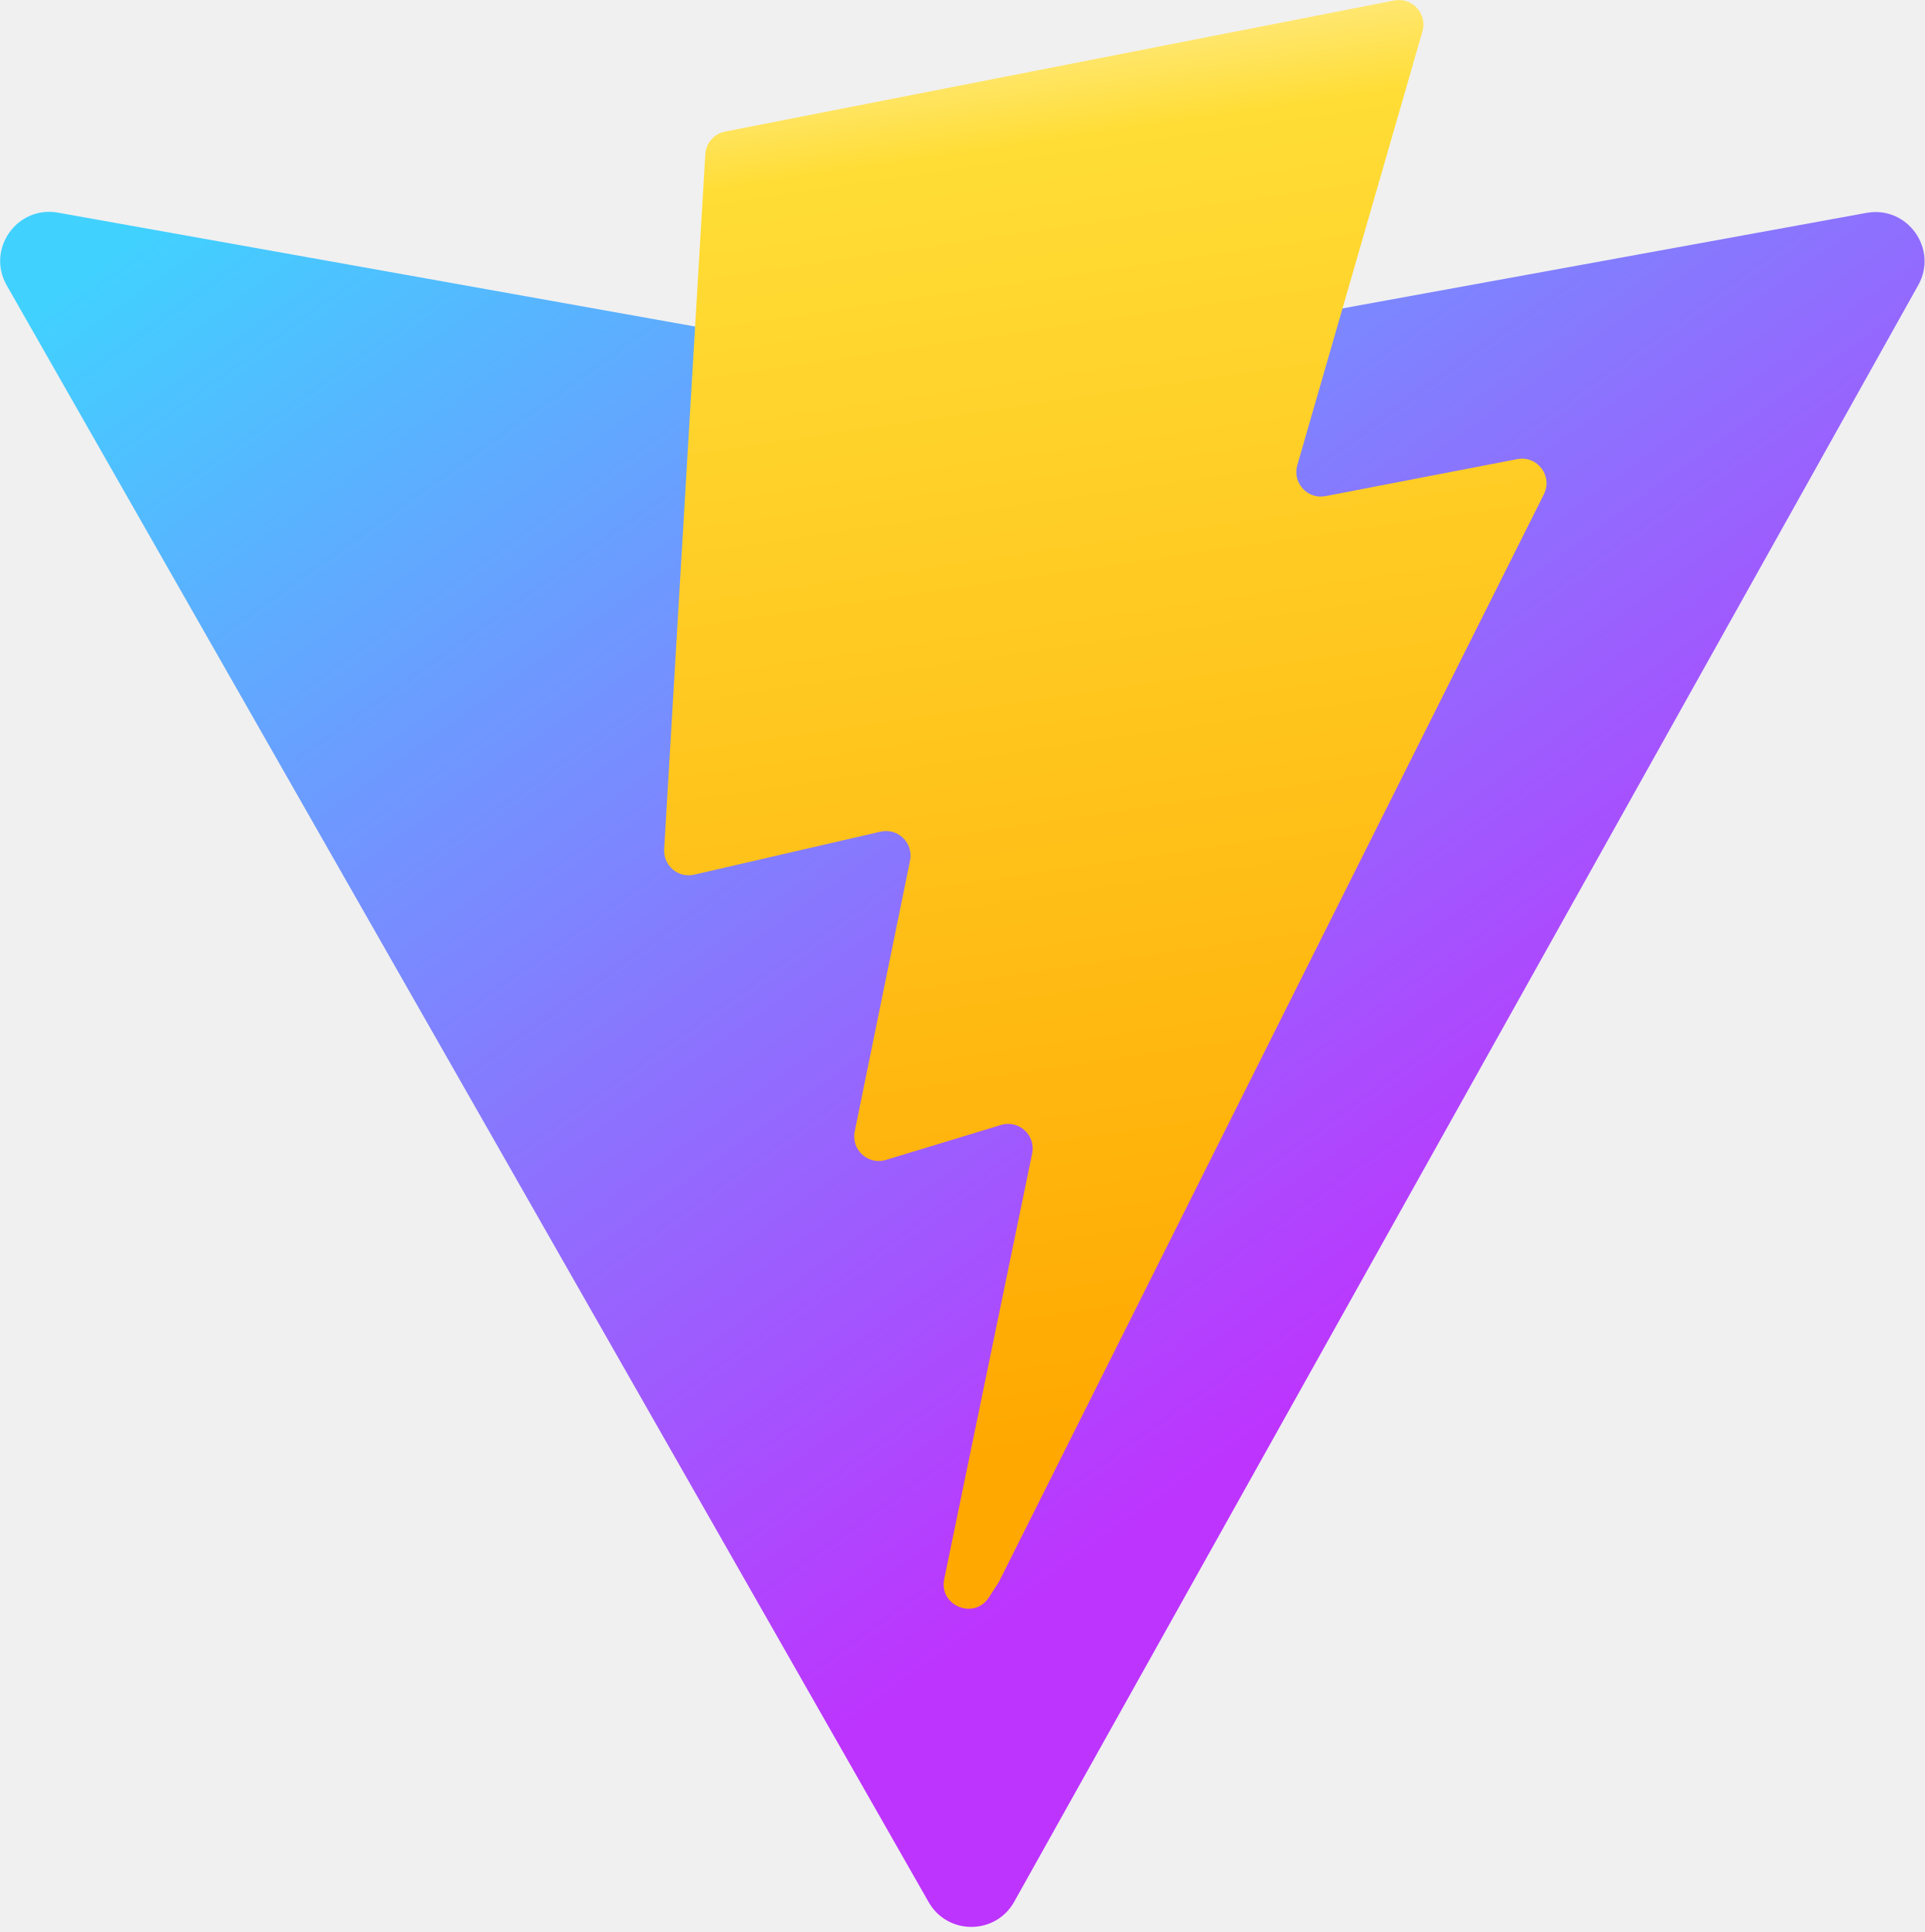
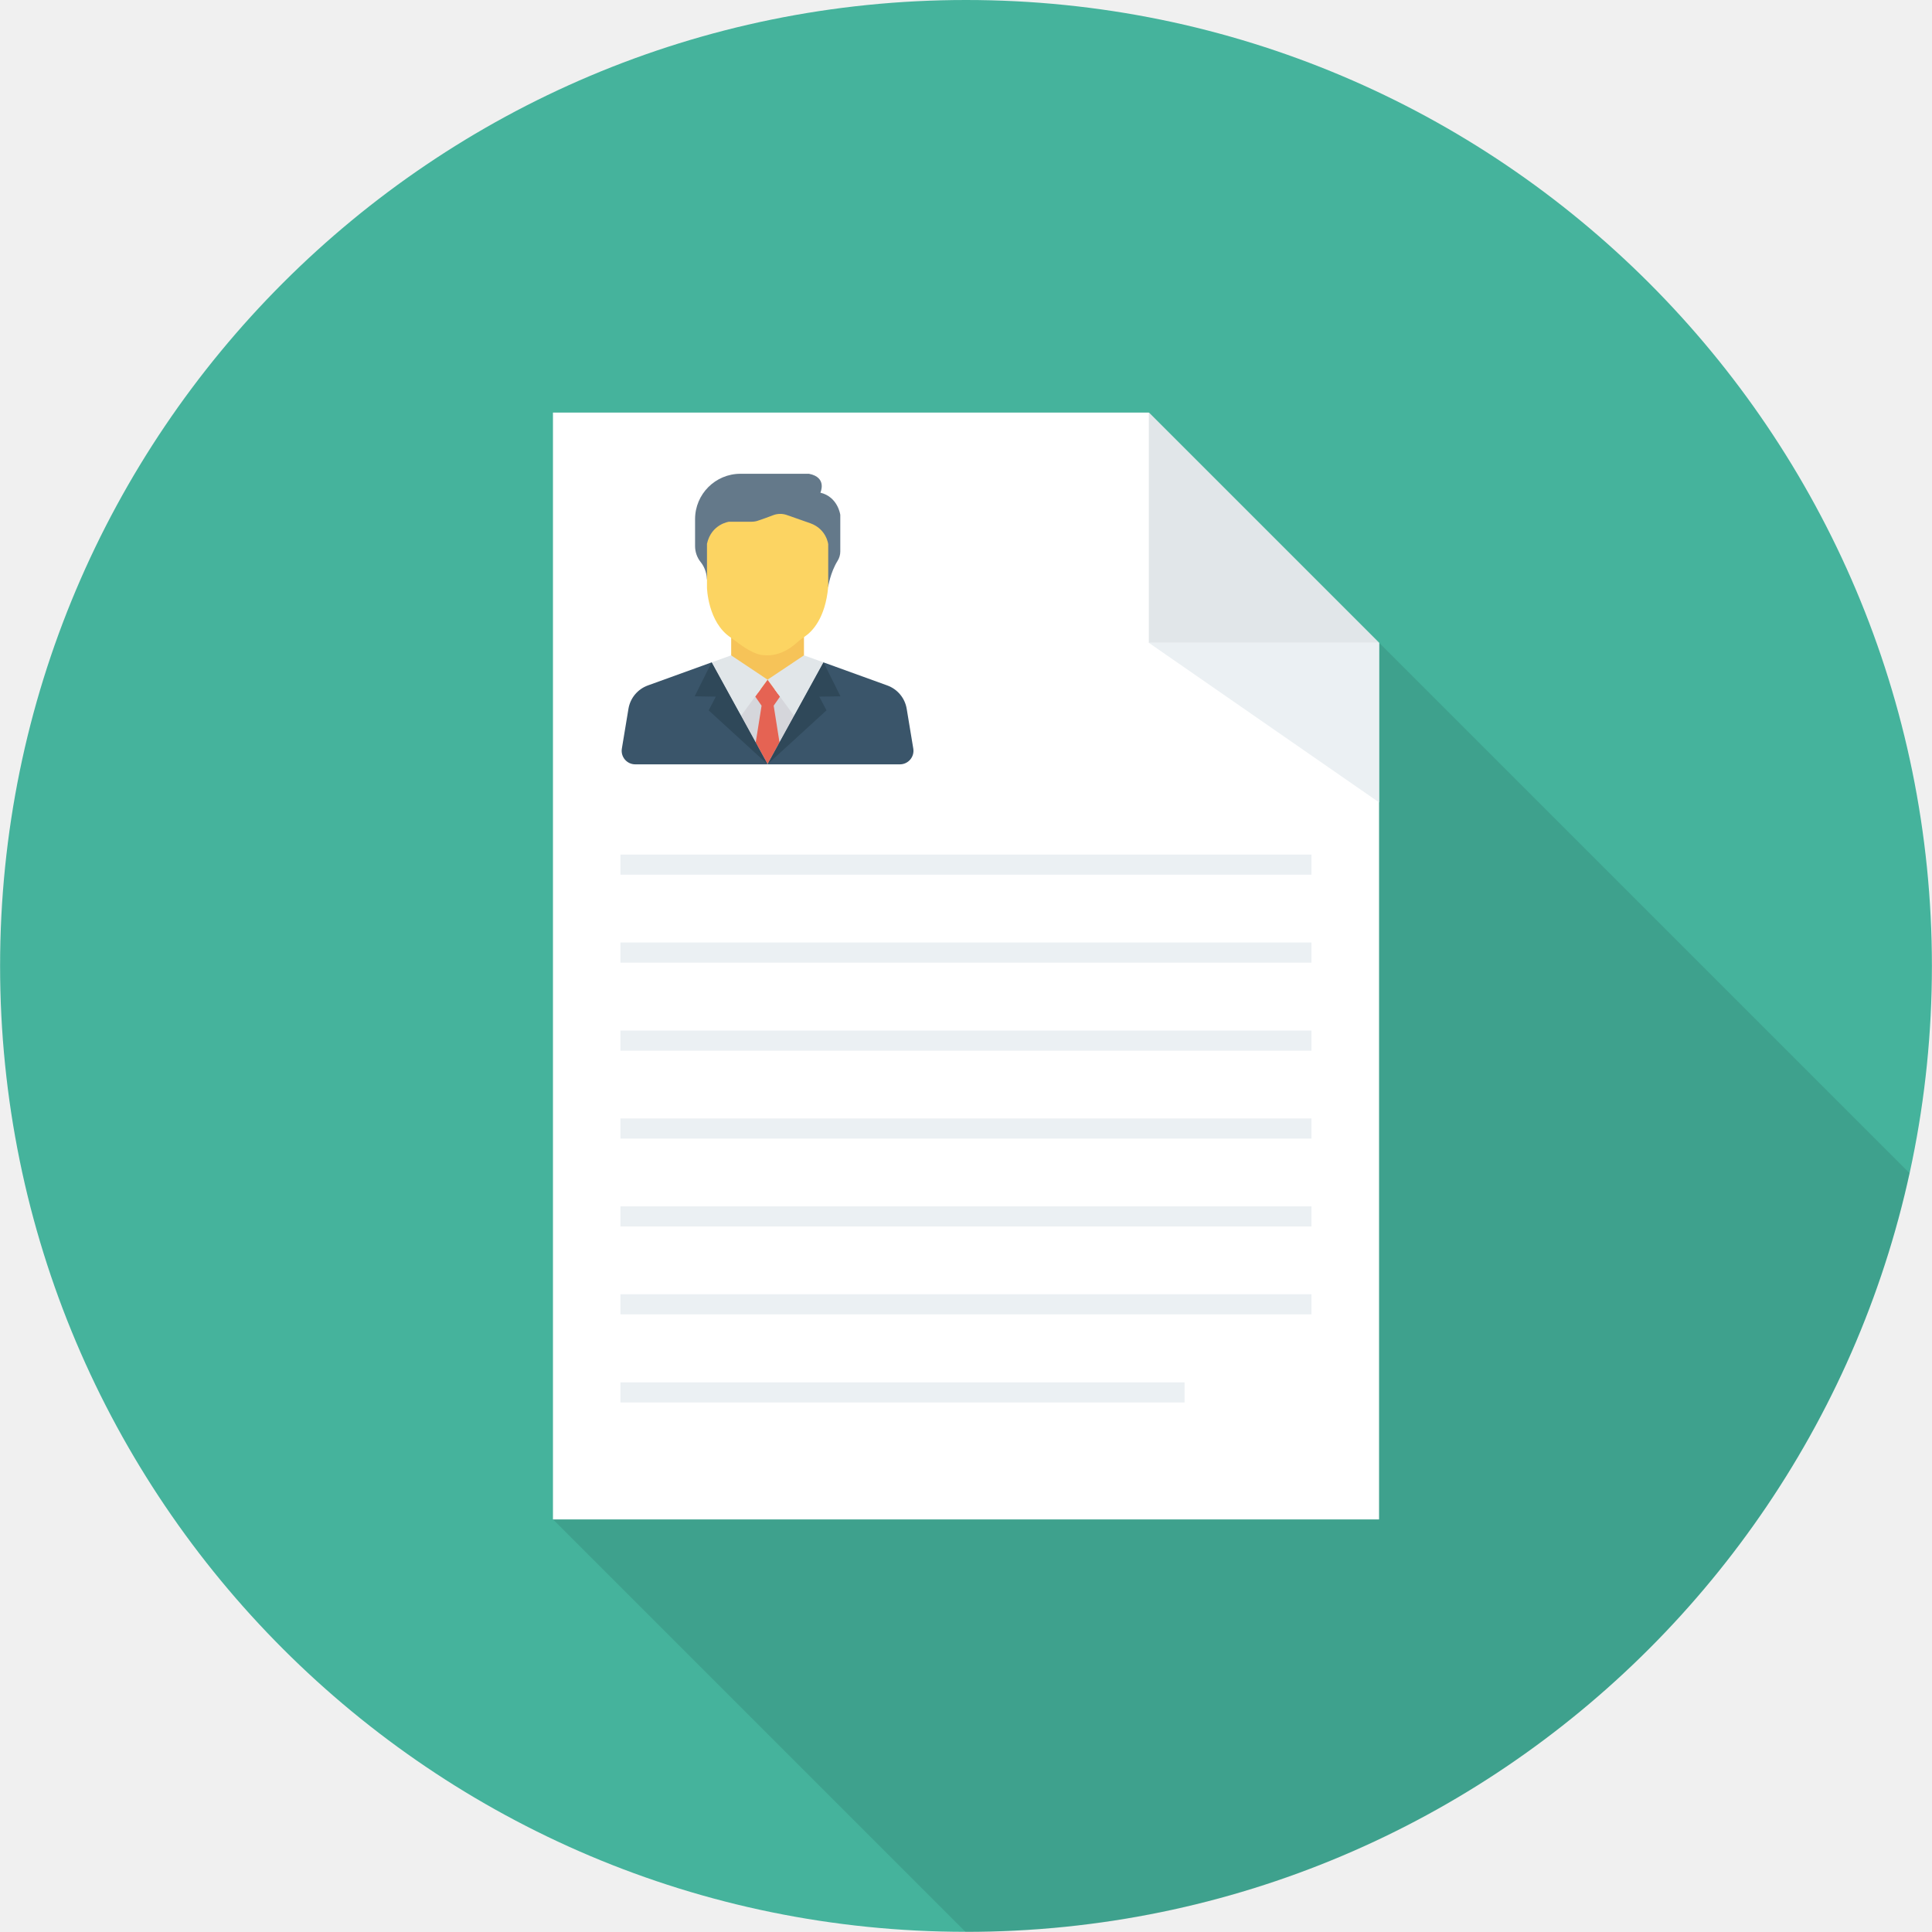
- <svg xmlns="http://www.w3.org/2000/svg" aria-hidden="true" role="img" class="iconify iconify--logos" width="31.88" height="32" preserveAspectRatio="xMidYMid meet" viewBox="0 0 256 257">
-   <defs>
-     <linearGradient id="IconifyId1813088fe1fbc01fb466" x1="-.828%" x2="57.636%" y1="7.652%" y2="78.411%">
-       <stop offset="0%" stop-color="#41D1FF" />
-       <stop offset="100%" stop-color="#BD34FE" />
-     </linearGradient>
-     <linearGradient id="IconifyId1813088fe1fbc01fb467" x1="43.376%" x2="50.316%" y1="2.242%" y2="89.03%">
-       <stop offset="0%" stop-color="#FFEA83" />
-       <stop offset="8.333%" stop-color="#FFDD35" />
-       <stop offset="100%" stop-color="#FFA800" />
-     </linearGradient>
-   </defs>
-   <path fill="url(#IconifyId1813088fe1fbc01fb466)" d="M255.153 37.938L134.897 252.976c-2.483 4.44-8.862 4.466-11.382.048L.875 37.958c-2.746-4.814 1.371-10.646 6.827-9.67l120.385 21.517a6.537 6.537 0 0 0 2.322-.004l117.867-21.483c5.438-.991 9.574 4.796 6.877 9.62Z" />
-   <path fill="url(#IconifyId1813088fe1fbc01fb467)" d="M185.432.063L96.44 17.501a3.268 3.268 0 0 0-2.634 3.014l-5.474 92.456a3.268 3.268 0 0 0 3.997 3.378l24.777-5.718c2.318-.535 4.413 1.507 3.936 3.838l-7.361 36.047c-.495 2.426 1.782 4.5 4.151 3.78l15.304-4.649c2.372-.72 4.652 1.36 4.15 3.788l-11.698 56.621c-.732 3.542 3.979 5.473 5.943 2.437l1.313-2.028l72.516-144.72c1.215-2.423-.88-5.186-3.54-4.672l-25.505 4.922c-2.396.462-4.435-1.77-3.759-4.114l16.646-57.705c.677-2.35-1.37-4.583-3.769-4.113Z" />
+ <svg xmlns="http://www.w3.org/2000/svg" version="1.1" id="Layer_1" viewBox="0 0 451.319 451.319" xml:space="preserve">
+   <circle style="fill:#45B39C;" cx="225.659" cy="225.638" r="225.638" />
+   <path style="opacity:0.1;enable-background:new    ;" d="M129.188,96.37v258.566l96.38,96.38c0.031,0,0.061,0.002,0.092,0.002  c108.013,0,198.249-75.908,220.403-177.276L268.391,96.37C268.391,96.37,129.188,96.37,129.188,96.37z M179.306,158.754l0.01,0.014  l-0.01,0.006V158.754z M179.306,178.551l-0.013-0.013l0.012-0.011h0l0.012,0.011L179.306,178.551z M179.333,158.756l-0.004,0.002  l0.004-0.005V158.756z" />
+   <polygon style="fill:#FFFFFF;" points="268.371,96.378 129.169,96.378 129.169,354.944 322.152,354.944 322.152,150.159 " />
+   <polygon style="fill:#E1E6E9;" points="268.371,150.159 322.152,150.159 268.371,96.378 " />
+   <polygon style="fill:#EBF0F3;" points="322.152,150.159 268.371,150.159 322.152,187.438 " />
+   <g>
+     <path style="fill:#F6C358;" d="M179.284,162.098l0.023,0.015l0,0v-0.02l0.01,0.014l0.012-0.008v0l0.004-0.005v0.003l8.473-5.663   l0.001,0v-9.385c-0.641,0.441-1.256,0.92-1.834,1.441c-3.718,3.361-7.365,2.785-7.365,2.785c-2.224,0.059-5.393-2.22-6.744-3.281   c-0.344-0.27-0.697-0.528-1.059-0.773v9.212l0,0L179.284,162.098z" />
+     <polygon style="fill:#F6C358;" points="179.306,158.775 179.306,158.775 179.306,158.774 179.306,158.774 176.565,162.508    176.565,162.508  " />
+   </g>
+   <path style="fill:#64798A;" d="M193.474,137.047c0,0,0.49-3.308,2.184-6.026c0.411-0.66,0.636-1.418,0.636-2.196v-8.551  c0,0-0.534-4.193-4.65-5.184c0,0,1.677-3.571-2.668-4.415h-16.009l0,0c-5.852,0-10.597,4.744-10.597,10.597v6.282  c0,1.361,0.456,2.685,1.308,3.747c0.671,0.835,1.367,2.148,1.475,4.048" />
+   <path style="fill:#FCD462;" d="M178.608,153.056c0,0,3.647,0.576,7.365-2.785c0.578-0.522,1.193-1,1.834-1.441  c0.063-0.044,0.125-0.089,0.189-0.132c1.646-1.106,4.809-4.171,5.479-11.651v-9.911c0,0-0.381-3.507-4.117-4.879l-5.552-1.949  c-1.035-0.363-2.165-0.349-3.191,0.04c-1.15,0.437-2.669,1.002-3.625,1.308c-0.458,0.147-0.936,0.22-1.417,0.22h-5.275  c0,0-4.117,0.534-5.146,5.145v8.327v1.927c0,0,0.179,8.1,5.542,11.65c0.038,0.025,0.073,0.052,0.111,0.077  c0.362,0.244,0.715,0.503,1.059,0.773C173.215,150.836,176.384,153.115,178.608,153.056z" />
+   <g>
+     <polygon style="fill:#D5D6DB;" points="182.048,161.783 180.312,164.275 181.915,174.376 185.931,167.073  " />
+     <polygon style="fill:#D5D6DB;" points="176.83,174.997 178.587,163.924 176.676,161.181 172.42,166.978  " />
+     <polygon style="fill:#D5D6DB;" points="176.565,162.508 176.449,162.666 179.306,158.789 179.306,158.775 179.306,158.775  " />
+   </g>
+   <g>
+     <polygon style="fill:#E56353;" points="182.096,173.431 180.734,164.846 182.209,162.728 182.209,162.728 179.306,158.774    179.306,158.775 179.306,158.789 176.449,162.666 176.417,162.709 176.417,162.709 176.417,162.709 177.905,164.846    176.537,173.469 176.537,173.469 179.306,178.504 182.096,173.432  " />
+     <polygon style="fill:#E56353;" points="179.323,178.535 179.587,178.27 179.315,178.52  " />
+     <polygon style="fill:#E56353;" points="179.297,178.52 179.025,178.27 179.289,178.535  " />
+     <polygon style="fill:#E56353;" points="179.294,178.539 179.306,178.552 179.319,178.539 179.306,178.528 179.306,178.528    179.306,178.528  " />
+     <polygon style="fill:#E56353;" points="179.333,158.754 179.328,158.759 179.333,158.756  " />
+     <polygon style="fill:#E56353;" points="179.306,158.754 179.306,158.774 179.316,158.767  " />
+   </g>
+   <g>
+     <polygon style="fill:#E1E6E9;" points="179.333,158.756 179.328,158.759 179.328,158.759 179.316,158.767 179.306,158.774    179.306,158.774 179.306,158.774 179.306,158.774 179.306,158.774 182.209,162.728 185.51,167.224 192.38,154.734 187.807,153.094    187.806,153.094  " />
+     <polygon style="fill:#E1E6E9;" points="176.417,162.709 176.417,162.709 176.565,162.508 179.306,158.774 179.306,158.774    179.306,158.774 179.284,158.759 170.806,153.094 170.806,153.094 166.232,154.734 173.102,167.224  " />
+   </g>
+   <g>
+     <path style="fill:#3A556A;" d="M179.323,178.535l0.009,0.017h3.576h27.313c1.955,0,3.443-1.754,3.124-3.683l-1.539-9.292   c-0.415-2.506-2.151-4.593-4.54-5.457l-14.886-5.386" />
+     <ellipse transform="matrix(-0.7203 -0.6936 0.6936 -0.7203 184.6395 431.5238)" style="fill:#3A556A;" cx="179.316" cy="178.538" rx="0.015" ry="0.01" />
+   </g>
+   <g>
+     <polygon style="fill:#2F4859;" points="182.096,173.432 179.306,178.504 179.306,178.504 179.315,178.52 179.587,178.27    193.066,165.94 191.389,162.738 196.334,162.662 192.38,154.734 185.51,167.224  " />
+     <polygon style="fill:#2F4859;" points="179.294,178.539 179.306,178.528 179.306,178.528 179.297,178.52 179.289,178.535  " />
+   </g>
+   <path style="fill:#3A556A;" d="M179.294,178.539l-0.004-0.004l-13.057-23.801l-14.886,5.386c-2.389,0.864-4.125,2.951-4.54,5.457  l-1.539,9.292c-0.319,1.929,1.169,3.683,3.124,3.683h27.339h2.111h0.026h1.438h0L179.294,178.539z" />
+   <polygon style="fill:#2F4859;" points="179.323,178.535 179.315,178.52 179.306,178.504 179.306,178.504 176.537,173.469   173.102,167.224 166.232,154.734 162.279,162.662 167.223,162.738 165.546,165.94 179.025,178.27 179.297,178.52 179.306,178.528   179.306,178.528 179.319,178.539 179.333,178.552 " />
+   <g>
+     <rect x="144.938" y="199.629" style="fill:#EBF0F3;" width="161.423" height="4.7" />
+     <rect x="144.938" y="220.175" style="fill:#EBF0F3;" width="161.423" height="4.7" />
+     <rect x="144.938" y="240.742" style="fill:#EBF0F3;" width="161.423" height="4.7" />
+     <rect x="144.938" y="261.274" style="fill:#EBF0F3;" width="161.423" height="4.7" />
+     <rect x="144.938" y="281.805" style="fill:#EBF0F3;" width="161.423" height="4.7" />
+     <rect x="144.938" y="302.336" style="fill:#EBF0F3;" width="161.423" height="4.7" />
+     <rect x="144.938" y="322.918" style="fill:#EBF0F3;" width="131.779" height="4.7" />
+   </g>
</svg>
